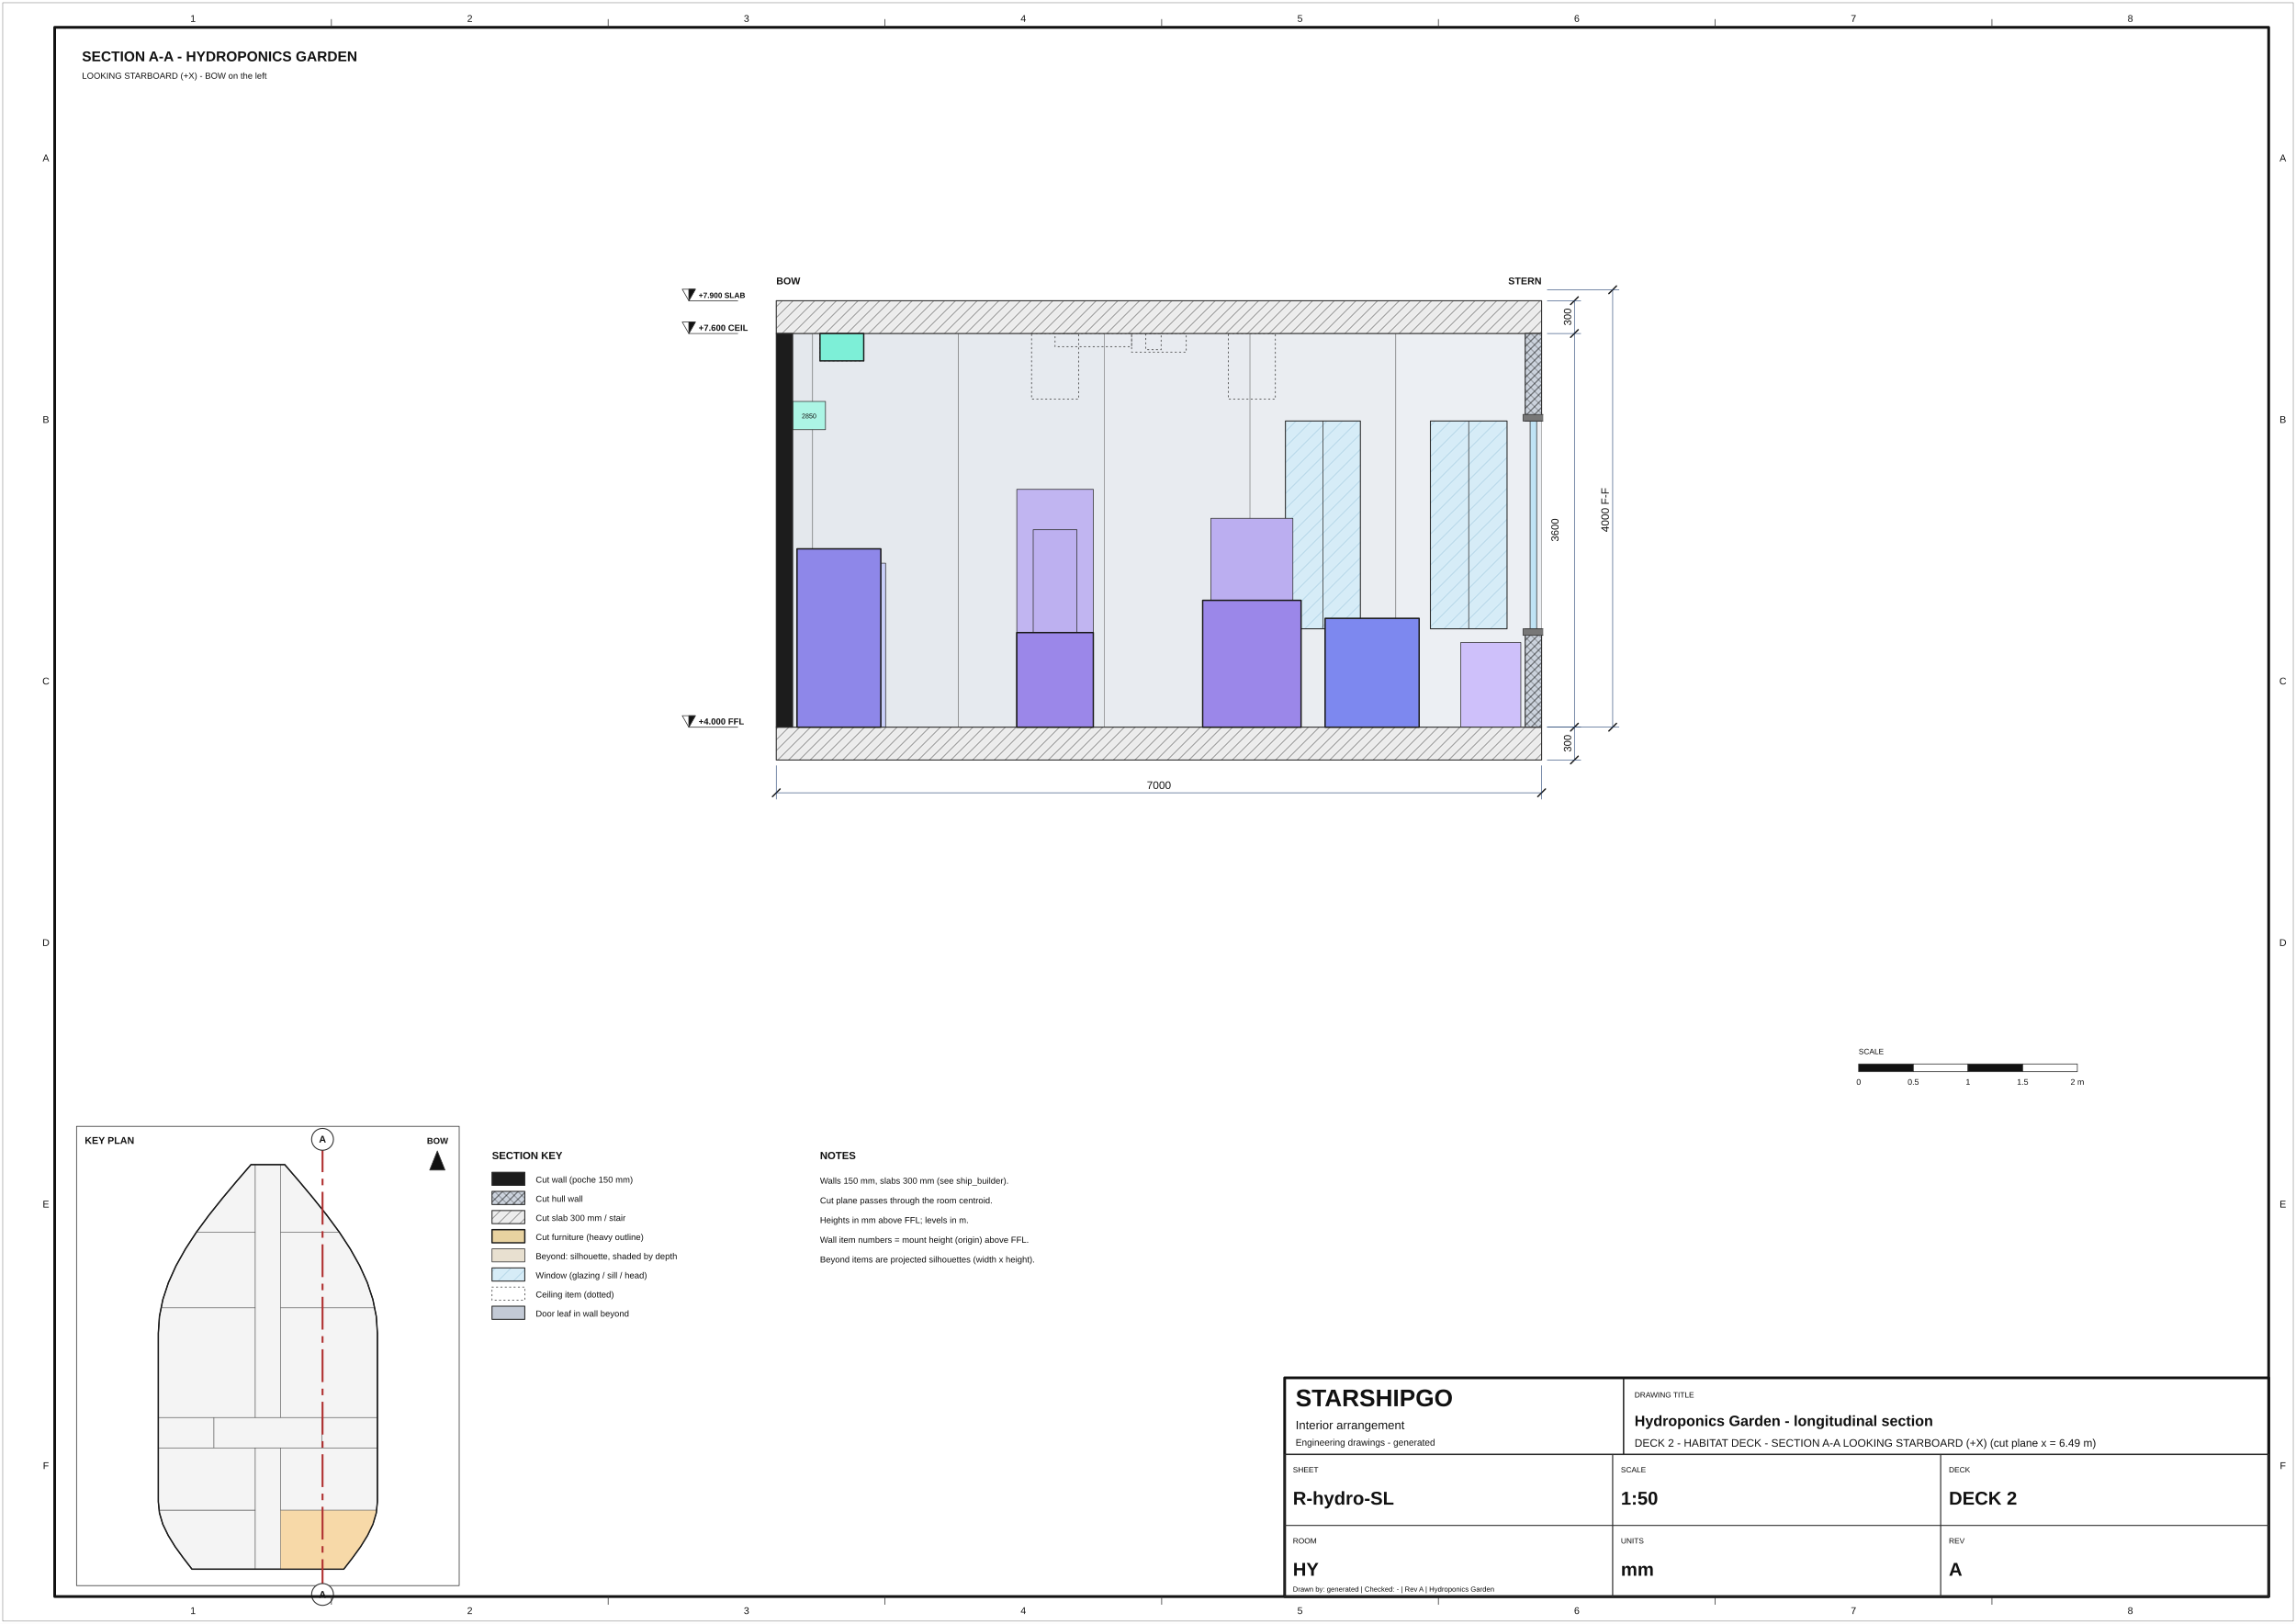
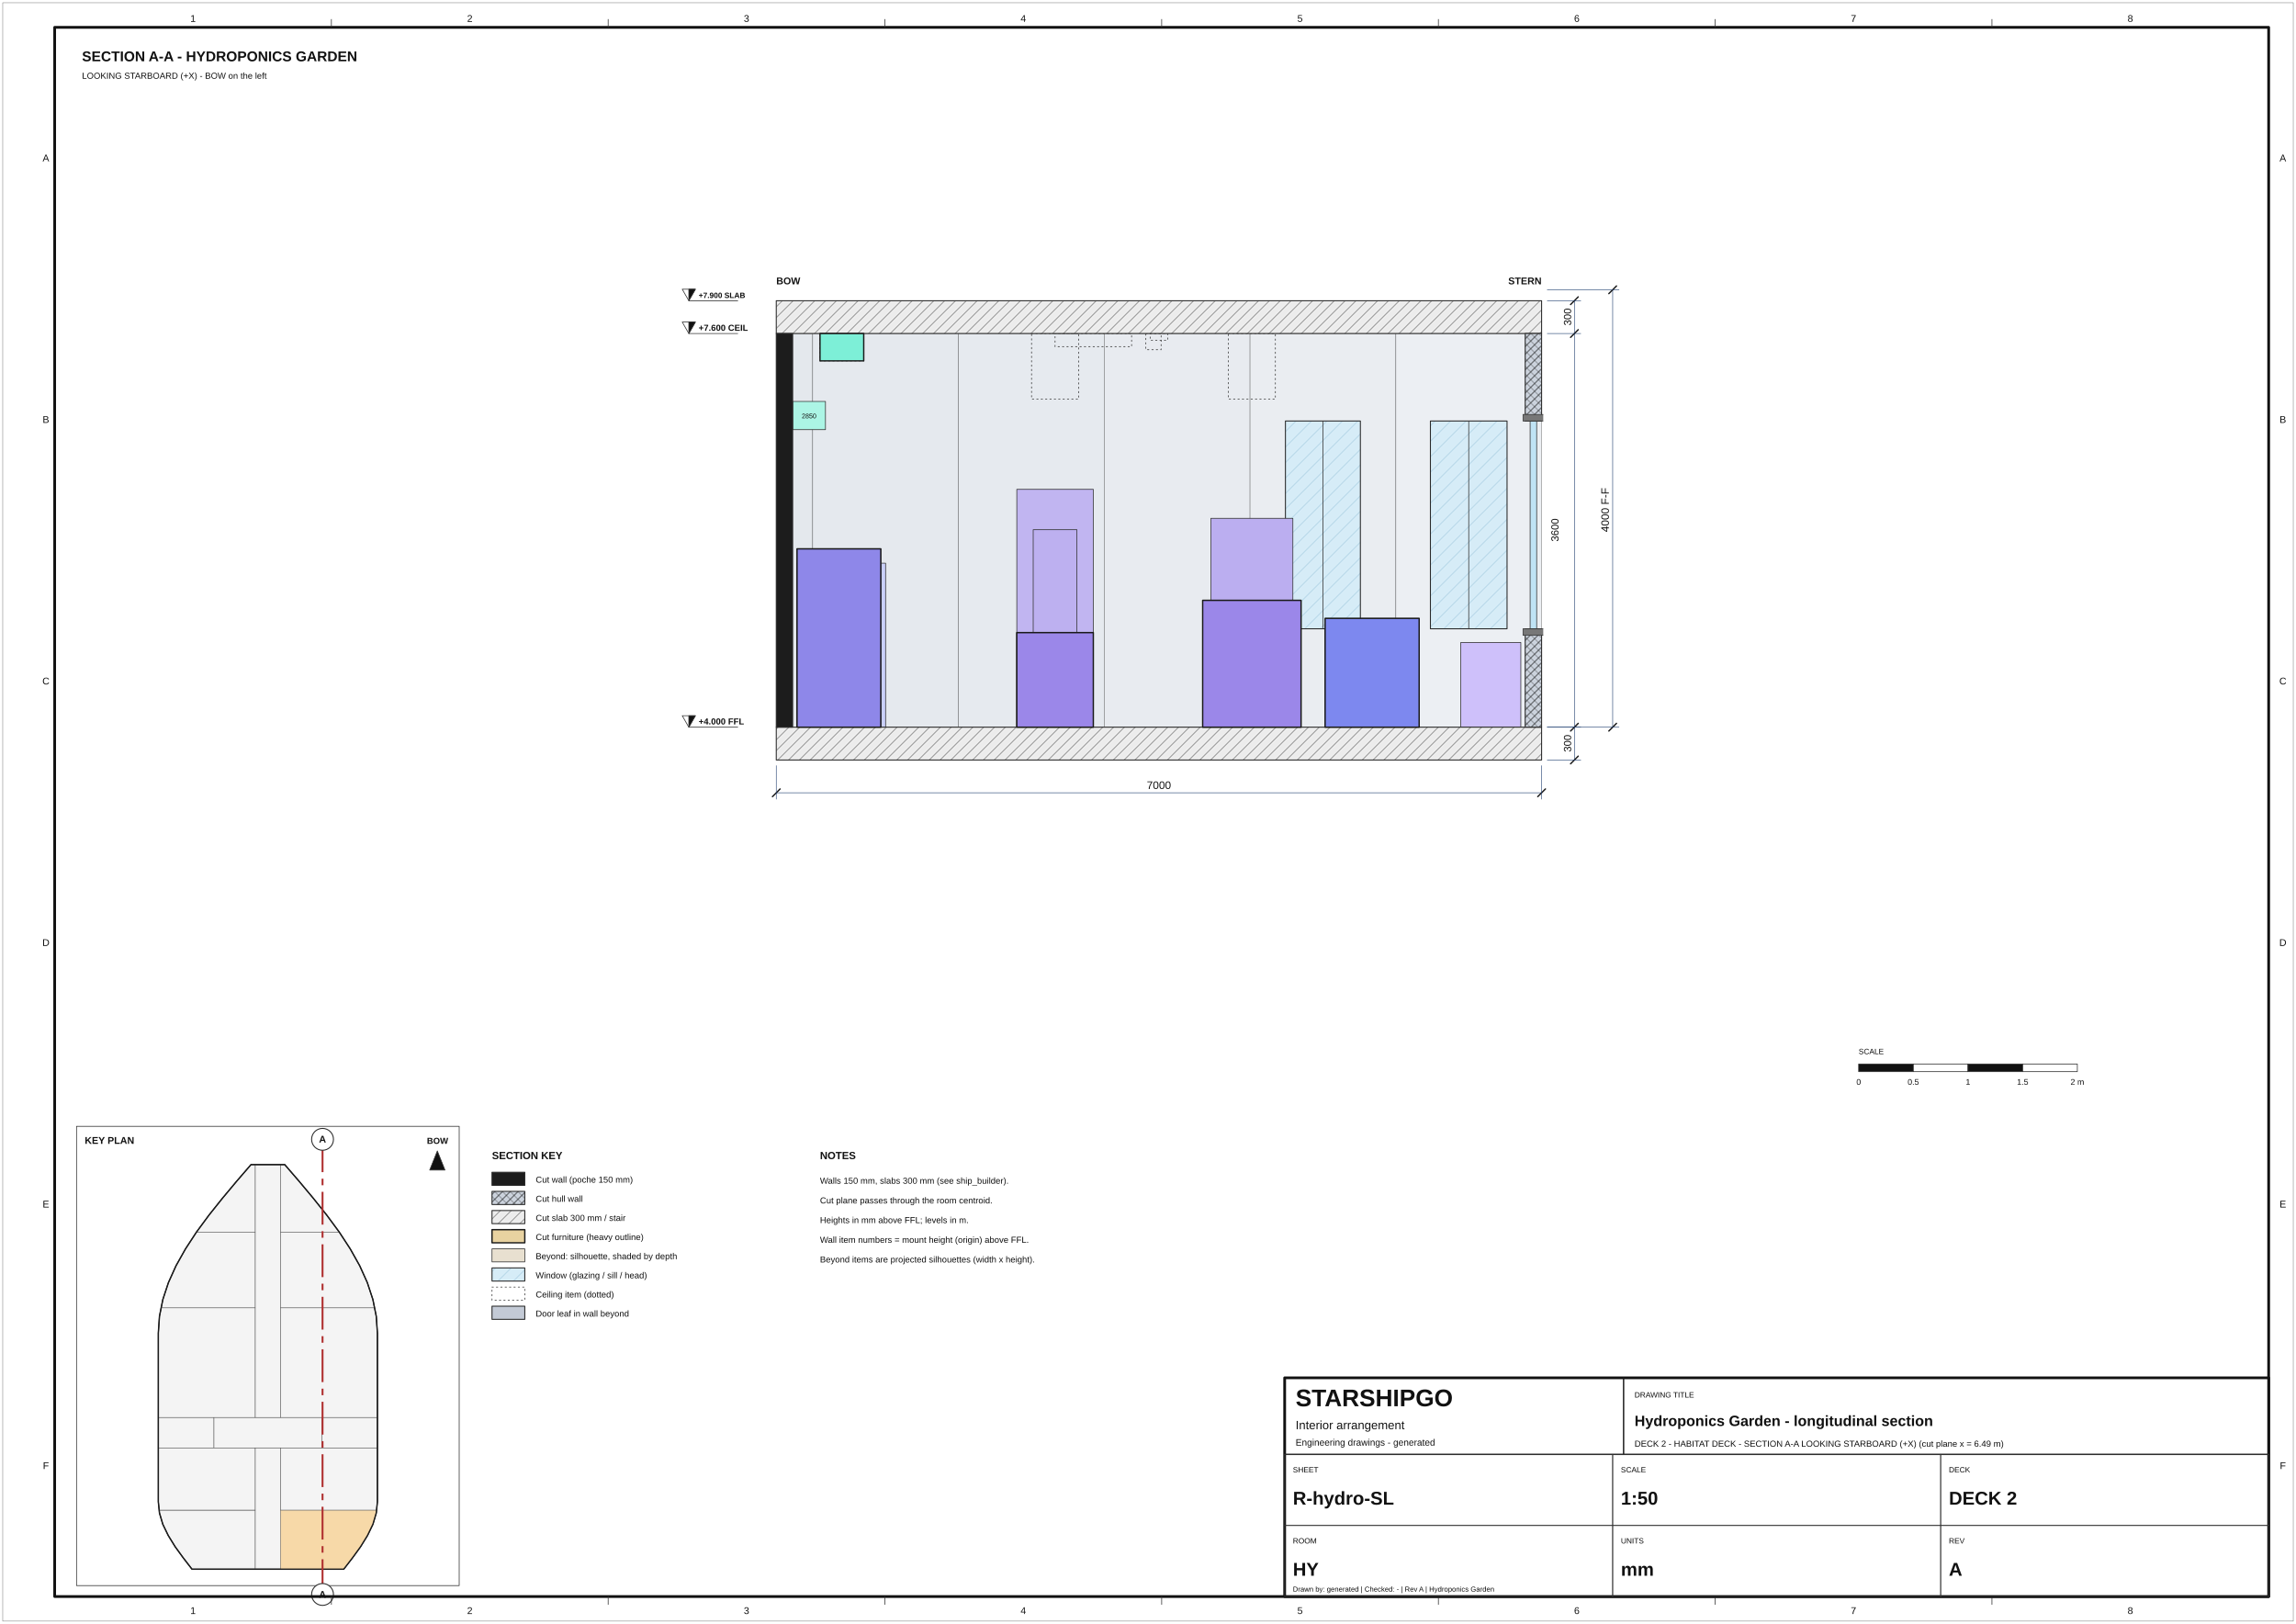
<svg xmlns="http://www.w3.org/2000/svg" width="420mm" height="297mm" viewBox="0 0 420 297">
  <style>
.t{font-family:Arial, Helvetica, 'DejaVu Sans', sans-serif;fill:#111}
.b{font-weight:bold}.i{font-style:italic}
.h{stroke:#111;stroke-width:.5;stroke-linejoin:round;stroke-linecap:round}
.m{stroke:#1a1a1a;stroke-width:.25;stroke-linejoin:round;stroke-linecap:round}
.n{stroke:#2a2a2a;stroke-width:.18;stroke-linejoin:round}
.f{stroke:#333;stroke-width:.13;stroke-linejoin:round}
.x{stroke:#555;stroke-width:.07}
.g{stroke:#9a9a9a;stroke-width:.1}
.gg{stroke:#c4c4c4;stroke-width:.08}
.d{stroke:#1d3c6e;stroke-width:.1}
.dsh{stroke:#222;stroke-width:.18;stroke-dasharray:1.6 .8}
.dot{stroke:#444;stroke-width:.14;stroke-dasharray:.25 .55;stroke-linecap:round}
.hid{stroke:#777;stroke-width:.12;stroke-dasharray:1 .7}
.cl{stroke:#b03030;stroke-width:.12;stroke-dasharray:5 1 1 1}
.cut{stroke:#b03030;stroke-width:.35;stroke-dasharray:6 1.2 1.2 1.2}
.red{stroke:#b03030;stroke-width:.13;stroke-dasharray:1.2 .7}
.none{stroke:none}
.halo{paint-order:stroke;stroke:#fff;stroke-width:.8;stroke-linejoin:round}
</style>
  <defs>
    <pattern id="hSlab" width="1.4" height="1.4" patternUnits="userSpaceOnUse" patternTransform="rotate(45)">
      <rect width="1.4" height="1.4" fill="#ececec" />
      <line x1="0" y1="0" x2="0" y2="1.4" stroke="#222" stroke-width=".13" />
    </pattern>
    <pattern id="hHull" width="1" height="1" patternUnits="userSpaceOnUse" patternTransform="rotate(45)">
      <rect width="1" height="1" fill="#c9d0da" />
      <line x1="0" y1="0" x2="0" y2="1" stroke="#111" stroke-width=".2" />
      <line x1="0" y1="0" x2="1" y2="0" stroke="#111" stroke-width=".1" />
    </pattern>
    <pattern id="hHole" width="1.6" height="1.6" patternUnits="userSpaceOnUse" patternTransform="rotate(-45)">
      <line x1="0" y1="0" x2="0" y2="1.6" stroke="#444" stroke-width=".12" />
    </pattern>
    <pattern id="hZone" width="1.8" height="1.8" patternUnits="userSpaceOnUse" patternTransform="rotate(45)">
      <line x1="0" y1="0" x2="0" y2="1.8" stroke="#d08080" stroke-width=".1" />
    </pattern>
    <pattern id="hPlen" width="1.6" height="1.6" patternUnits="userSpaceOnUse">
      <circle cx=".4" cy=".4" r=".12" fill="#888" />
      <circle cx="1.2" cy="1.2" r=".12" fill="#888" />
    </pattern>
    <pattern id="hGlass" width="2" height="2" patternUnits="userSpaceOnUse" patternTransform="rotate(45)">
      <rect width="2" height="2" fill="#d6ecf7" />
      <line x1="0" y1="0" x2="0" y2="2" stroke="#5a9abb" stroke-width=".08" />
    </pattern>
    <pattern id="hFloor" width="1.2" height="1.2" patternUnits="userSpaceOnUse" patternTransform="rotate(-45)">
      <rect width="1.2" height="1.2" fill="#f2f2f2" />
      <line x1="0" y1="0" x2="0" y2="1.2" stroke="#555" stroke-width=".1" />
    </pattern>
  </defs>
  <rect x="0" y="0" width="420" height="297" fill="#ffffff" />
  <text x="15" y="11.2" font-size="2.6" class="t b">SECTION A-A - HYDROPONICS GARDEN</text>
  <text x="15" y="14.4" font-size="1.6" class="t" fill="#555">LOOKING STARBOARD (+X)  -  BOW on the left</text>
  <clipPath id="clipA">
    <rect x="141.7" y="54.7" width="140.6" height="84.6" />
  </clipPath>
  <g clip-path="url(#clipA)">
    <polygon points="142,61 148.66,61 148.66,133 142,133" class="x" fill="#e4e8ed" />
    <polygon points="148.66,61 175.34,61 175.34,133 148.66,133" class="x" fill="#e5e9ee" />
    <polygon points="175.34,61 202,61 202,133 175.34,133" class="x" fill="#e6eaef" />
    <polygon points="202,61 228.66,61 228.66,133 202,133" class="x" fill="#e8ebf0" />
    <polygon points="228.66,61 255.34,61 255.34,133 228.66,133" class="x" fill="#eaedf1" />
    <polygon points="235.14,77 248.85,77 248.85,115 235.14,115" class="n" fill="url(#hGlass)" />
    <line x1="242" y1="115" x2="242" y2="77" class="f" />
    <polygon points="255.34,61 282,61 282,133 255.34,133" class="x" fill="#eceff3" />
    <polygon points="261.66,77 275.68,77 275.68,115 261.66,115" class="n" fill="url(#hGlass)" />
    <line x1="268.67" y1="115" x2="268.67" y2="77" class="f" />
    <polygon points="145.8,103 162,103 162,133 145.8,133" class="f" fill="#c9cffa" />
    <polygon points="193,61 207,61 207,63.4 193,63.4" class="dot" fill="none" />
    <polygon points="145.8,113.4 158.6,113.4 158.6,133 145.8,133" class="f" fill="#daf6b4" />
    <polygon points="145.8,113.4 158.6,113.4 158.6,133 145.8,133" class="f" fill="#d9f5b1" />
-     <polygon points="207,61 217,61 217,64.4 207,64.4" class="dot" fill="none" />
+     <polygon points="210.4,61 213.6,61 213.6,62.24 210.4,62.24" class="dot" fill="none" />
    <polygon points="186,89.5 200,89.5 200,133 186,133" class="f" fill="#c1b5f1" />
    <polygon points="188.7,61 197.3,61 197.3,73 188.7,73" class="dot" fill="none" />
    <polygon points="145,73.42 151,73.42 151,78.58 145,78.58" class="f" fill="#acf5e5" />
    <polygon points="267.22,117.5 278.2,117.5 278.2,133 267.22,133" class="f" fill="#cec0fa" />
    <polygon points="189,96.88 197,96.88 197,133 189,133" class="f" fill="#bdb0f0" />
    <polygon points="145.8,113.58 159.4,113.58 159.4,133 145.8,133" class="f" fill="#b4aff0" />
    <polygon points="209.6,61 212.4,61 212.4,63.96 209.6,63.96" class="dot" fill="none" />
    <polygon points="221.5,94.8 236.5,94.8 236.5,133 221.5,133" class="f" fill="#bbaef0" />
    <polygon points="224.7,61 233.3,61 233.3,73 224.7,73" class="dot" fill="none" />
    <polygon points="145.8,100.38 161.12,100.38 161.12,133 145.8,133" class="f" fill="#b2adf0" />
    <polygon points="186,115.7 200,115.7 200,133 186,133" class="f" fill="#baadf0" />
    <polygon points="220,109.8 238,109.8 238,133 220,133" class="f" fill="#baadf0" />
    <polygon points="242.4,113.1 259.6,113.1 259.6,133 242.4,133" class="f" fill="#a6adf4" />
    <polygon points="150,61 158,61 158,66 150,66" class="dot" fill="none" />
    <polygon points="142,133 282,133 282,139 142,139" class="n" fill="url(#hSlab)" />
    <polygon points="142,55 282,55 282,61 142,61" class="n" fill="url(#hSlab)" />
    <polygon points="142,61 145,61 145,133 142,133" class="n" fill="#1c1c1c" />
    <polygon points="279,115 282,115 282,133 279,133" class="n" fill="url(#hHull)" />
    <polygon points="279,61 282,61 282,77 279,77" class="n" fill="url(#hHull)" />
    <polygon points="279.9,77 281.1,77 281.1,115 279.9,115" class="f" fill="#bfe3f5" />
    <polygon points="278.6,115 282.4,115 282.4,116.2 278.6,116.2" class="f" fill="#777" />
    <polygon points="278.6,75.8 282.4,75.8 282.4,77 278.6,77" class="f" fill="#777" />
    <polygon points="145.8,100.38 161.12,100.38 161.12,133 145.8,133" class="m" fill="#8e87e9" />
    <polygon points="186,115.7 200,115.7 200,133 186,133" class="m" fill="#9b87e9" />
    <polygon points="220,109.8 238,109.8 238,133 220,133" class="m" fill="#9b87e9" />
    <polygon points="242.4,113.1 259.6,113.1 259.6,133 242.4,133" class="m" fill="#7d88ef" />
    <polygon points="150,61 158,61 158,66 150,66" class="m" fill="#7defd7" />
  </g>
  <text x="148" y="76.5" font-size="1.2" class="t" text-anchor="middle" fill="#444">2850</text>
  <text x="142" y="52" font-size="1.8" class="t b">BOW</text>
  <text x="282" y="52" font-size="1.8" class="t b" text-anchor="end">STERN</text>
  <line x1="288" y1="139" x2="288" y2="55" class="d" />
  <line x1="287.3" y1="139.7" x2="288.7" y2="138.3" class="m" />
  <line x1="283" y1="139" x2="289.2" y2="139" class="d" />
  <line x1="287.3" y1="133.7" x2="288.7" y2="132.3" class="m" />
  <line x1="283" y1="133" x2="289.2" y2="133" class="d" />
  <line x1="287.3" y1="61.7" x2="288.7" y2="60.3" class="m" />
  <line x1="283" y1="61" x2="289.2" y2="61" class="d" />
  <line x1="287.3" y1="55.7" x2="288.7" y2="54.3" class="m" />
  <line x1="283" y1="55" x2="289.2" y2="55" class="d" />
  <text x="287.4" y="137.54" font-size="1.9" class="t" transform="rotate(-90 287.4 137.54)">300</text>
  <text x="285.1" y="99.05" font-size="1.9" class="t" transform="rotate(-90 285.1 99.05)">3600</text>
  <text x="287.4" y="59.54" font-size="1.9" class="t" transform="rotate(-90 287.4 59.54)">300</text>
  <line x1="295" y1="53" x2="295" y2="133" class="d" />
  <line x1="294.3" y1="53.7" x2="295.7" y2="52.3" class="m" />
  <line x1="294.3" y1="133.7" x2="295.7" y2="132.3" class="m" />
  <line x1="283" y1="53" x2="296.2" y2="53" class="d" />
  <line x1="283" y1="133" x2="296.2" y2="133" class="d" />
  <text x="294.3" y="97.32" font-size="2" class="t" transform="rotate(-90 294.3 97.32)">4000 F-F</text>
  <line x1="126" y1="133" x2="135" y2="133" class="f" />
  <polygon points="126,133 124.8,130.9 127.2,130.9" class="f" fill="#fff" />
  <polygon points="126,133 127.2,130.9 126,130.9" class="f" fill="#111" />
  <text x="127.8" y="132.5" font-size="1.6" class="t b">+4.000 FFL</text>
  <line x1="126" y1="61" x2="135" y2="61" class="f" />
  <polygon points="126,61 124.8,58.9 127.2,58.9" class="f" fill="#fff" />
  <polygon points="126,61 127.2,58.9 126,58.9" class="f" fill="#111" />
  <text x="127.8" y="60.5" font-size="1.6" class="t b">+7.600 CEIL</text>
  <line x1="126" y1="55" x2="135" y2="55" class="f" />
  <polygon points="126,55 124.8,52.9 127.2,52.9" class="f" fill="#fff" />
  <polygon points="126,55 127.2,52.9 126,52.9" class="f" fill="#111" />
  <text x="127.8" y="54.5" font-size="1.4" class="t b">+7.900 SLAB</text>
  <line x1="142" y1="145" x2="282" y2="145" class="d" />
  <line x1="141.3" y1="145.7" x2="142.7" y2="144.3" class="m" />
  <line x1="281.3" y1="145.7" x2="282.7" y2="144.3" class="m" />
  <line x1="142" y1="140" x2="142" y2="146.2" class="d" />
  <line x1="282" y1="140" x2="282" y2="146.2" class="d" />
  <text x="212" y="144.3" font-size="2" class="t" text-anchor="middle">7000</text>
  <text x="340" y="192.8" font-size="1.4" class="t" fill="#666">SCALE</text>
  <rect x="340" y="194.6" width="10" height="1.4" class="f" fill="#111" />
  <rect x="350" y="194.6" width="10" height="1.4" class="f" fill="#fff" />
  <rect x="360" y="194.6" width="10" height="1.4" class="f" fill="#111" />
  <rect x="370" y="194.6" width="10" height="1.4" class="f" fill="#fff" />
  <text x="340" y="198.4" font-size="1.5" class="t" text-anchor="middle">0</text>
  <text x="350" y="198.4" font-size="1.5" class="t" text-anchor="middle">0.5</text>
  <text x="360" y="198.4" font-size="1.5" class="t" text-anchor="middle">1</text>
  <text x="370" y="198.4" font-size="1.5" class="t" text-anchor="middle">1.5</text>
  <text x="380" y="198.4" font-size="1.5" class="t" text-anchor="middle">2 m</text>
  <rect x="14" y="206" width="70" height="84" class="f" fill="none" />
  <text x="15.5" y="209.2" font-size="1.8" class="t b">KEY PLAN</text>
  <polygon points="52.08,213 54.74,216.08 57.32,219.17 59.78,222.25 62.05,225.33 64.07,228.42 65.8,231.5 67.19,234.58 68.21,237.67 68.83,240.75 69.04,243.83 69.04,274.67 68.83,276.72 68.22,278.78 67.23,280.83 65.96,282.89 64.47,284.94 62.88,287 35.12,287 33.53,284.94 32.04,282.89 30.77,280.83 29.78,278.78 29.17,276.72 28.96,274.67 28.96,243.83 29.17,240.75 29.79,237.67 30.81,234.58 32.2,231.5 33.93,228.42 35.95,225.33 38.22,222.25 40.68,219.17 43.26,216.08 45.92,213" class="n" fill="#f4f4f4" />
  <polygon points="46.69,213 51.31,213 51.31,259.25 46.69,259.25" class="x" fill="none" />
  <polygon points="46.69,264.8 51.31,264.8 51.31,287 46.69,287" class="x" fill="none" />
  <polygon points="39.13,259.25 58.87,259.25 58.87,264.8 39.13,264.8" class="x" fill="none" />
  <polygon points="28.96,259.25 39.13,259.25 39.13,264.8 28.96,264.8" class="x" fill="none" />
  <polygon points="58.87,259.25 69.04,259.25 69.04,264.8 58.87,264.8" class="x" fill="none" />
  <polygon points="35.95,225.33 38.22,222.25 40.68,219.17 43.26,216.08 45.92,213 46.69,213 46.69,225.33" class="x" fill="none" />
  <polygon points="29.79,237.67 30.81,234.58 32.2,231.5 33.93,228.42 35.95,225.33 46.69,225.33 46.69,239.21 29.48,239.21" class="x" fill="none" />
  <polygon points="28.96,243.83 29.17,240.75 29.48,239.21 46.69,239.21 46.69,259.25 28.96,259.25" class="x" fill="none" />
  <polygon points="51.31,213 52.08,213 54.74,216.08 57.32,219.17 59.78,222.25 62.05,225.33 51.31,225.33" class="x" fill="none" />
  <polygon points="51.31,225.33 62.05,225.33 64.07,228.42 65.8,231.5 67.19,234.58 68.21,237.67 68.52,239.21 51.31,239.21" class="x" fill="none" />
  <polygon points="51.31,239.21 68.52,239.21 68.83,240.75 69.04,243.83 69.04,259.25 51.31,259.25" class="x" fill="none" />
  <polygon points="28.96,274.67 28.96,264.8 46.69,264.8 46.69,276.21 29.12,276.21" class="x" fill="none" />
  <polygon points="33.53,284.94 32.04,282.89 30.77,280.83 29.78,278.78 29.17,276.72 29.12,276.21 46.69,276.21 46.69,287 35.12,287" class="x" fill="none" />
  <polygon points="51.31,264.8 69.04,264.8 69.04,274.67 68.88,276.21 51.31,276.21" class="x" fill="none" />
  <polygon points="51.31,276.21 68.88,276.21 68.83,276.72 68.22,278.78 67.23,280.83 65.96,282.89 64.47,284.94 62.88,287 51.31,287" class="x" fill="#f7d9a8" />
  <polygon points="52.08,213 54.74,216.08 57.32,219.17 59.78,222.25 62.05,225.33 64.07,228.42 65.8,231.5 67.19,234.58 68.21,237.67 68.83,240.75 69.04,243.83 69.04,274.67 68.83,276.72 68.22,278.78 67.23,280.83 65.96,282.89 64.47,284.94 62.88,287 35.12,287 33.53,284.94 32.04,282.89 30.77,280.83 29.78,278.78 29.17,276.72 28.96,274.67 28.96,243.83 29.17,240.75 29.79,237.67 30.81,234.58 32.2,231.5 33.93,228.42 35.95,225.33 38.22,222.25 40.68,219.17 43.26,216.08 45.92,213" class="m" fill="none" />
  <line x1="59" y1="208.38" x2="59" y2="291.62" class="cut" />
  <circle cx="59" cy="208.38" r="2" class="n" fill="#fff" />
  <text x="59" y="208.97" font-size="1.8" class="t b" text-anchor="middle">A</text>
  <circle cx="59" cy="291.62" r="2" class="n" fill="#fff" />
  <text x="59" y="292.23" font-size="1.8" class="t b" text-anchor="middle">A</text>
  <text x="82" y="209.2" font-size="1.6" class="t b" text-anchor="end">BOW</text>
  <polygon points="80,210.5 81.4,214 78.6,214" class="f" fill="#111" />
  <text x="90" y="212" font-size="1.9" class="t b">SECTION KEY</text>
  <rect x="90" y="214.4" width="6" height="2.4" class="n" fill="#1c1c1c" />
  <text x="98" y="216.3" font-size="1.6" class="t">Cut wall (poche 150 mm)</text>
  <rect x="90" y="217.9" width="6" height="2.4" class="n" fill="url(#hHull)" />
  <text x="98" y="219.8" font-size="1.6" class="t">Cut hull wall</text>
  <rect x="90" y="221.4" width="6" height="2.4" class="n" fill="url(#hSlab)" />
  <text x="98" y="223.3" font-size="1.6" class="t">Cut slab 300 mm / stair</text>
  <rect x="90" y="224.9" width="6" height="2.4" class="m" fill="#e8d2a0" />
  <text x="98" y="226.8" font-size="1.6" class="t">Cut furniture (heavy outline)</text>
  <rect x="90" y="228.4" width="6" height="2.4" class="f" fill="#e8e0d0" />
  <text x="98" y="230.3" font-size="1.6" class="t">Beyond: silhouette, shaded by depth</text>
  <rect x="90" y="231.9" width="6" height="2.4" class="n" fill="url(#hGlass)" />
  <text x="98" y="233.8" font-size="1.6" class="t">Window (glazing / sill / head)</text>
  <rect x="90" y="235.4" width="6" height="2.4" class="dot" fill="none" />
  <text x="98" y="237.3" font-size="1.6" class="t">Ceiling item (dotted)</text>
  <rect x="90" y="238.9" width="6" height="2.4" class="n" fill="#c3cad6" />
  <text x="98" y="240.8" font-size="1.6" class="t">Door leaf in wall beyond</text>
  <text x="150" y="212" font-size="1.9" class="t b">NOTES</text>
  <text x="150" y="216.5" font-size="1.6" class="t">Walls 150 mm, slabs 300 mm (see ship_builder).</text>
  <text x="150" y="220.1" font-size="1.6" class="t">Cut plane passes through the room centroid.</text>
  <text x="150" y="223.7" font-size="1.6" class="t">Heights in mm above FFL; levels in m.</text>
  <text x="150" y="227.3" font-size="1.6" class="t">Wall item numbers = mount height (origin) above FFL.</text>
  <text x="150" y="230.9" font-size="1.6" class="t">Beyond items are projected silhouettes (width x height).</text>
  <rect x="0.5" y="0.5" width="419" height="296" class="x" fill="none" />
  <rect x="10" y="5" width="405" height="287" class="h" fill="none" />
  <text x="35.31" y="4" font-size="1.8" class="t" text-anchor="middle">1</text>
  <text x="35.31" y="295.2" font-size="1.8" class="t" text-anchor="middle">1</text>
  <text x="85.94" y="4" font-size="1.8" class="t" text-anchor="middle">2</text>
  <text x="85.94" y="295.2" font-size="1.8" class="t" text-anchor="middle">2</text>
  <line x1="60.62" y1="3.5" x2="60.62" y2="5" class="f" />
  <line x1="60.62" y1="292" x2="60.62" y2="293.5" class="f" />
  <text x="136.56" y="4" font-size="1.8" class="t" text-anchor="middle">3</text>
  <text x="136.56" y="295.2" font-size="1.8" class="t" text-anchor="middle">3</text>
  <line x1="111.25" y1="3.5" x2="111.25" y2="5" class="f" />
  <line x1="111.25" y1="292" x2="111.25" y2="293.5" class="f" />
  <text x="187.19" y="4" font-size="1.8" class="t" text-anchor="middle">4</text>
  <text x="187.19" y="295.2" font-size="1.8" class="t" text-anchor="middle">4</text>
  <line x1="161.88" y1="3.5" x2="161.88" y2="5" class="f" />
  <line x1="161.88" y1="292" x2="161.88" y2="293.5" class="f" />
  <text x="237.81" y="4" font-size="1.8" class="t" text-anchor="middle">5</text>
  <text x="237.81" y="295.2" font-size="1.8" class="t" text-anchor="middle">5</text>
  <line x1="212.5" y1="3.5" x2="212.5" y2="5" class="f" />
  <line x1="212.5" y1="292" x2="212.5" y2="293.5" class="f" />
  <text x="288.44" y="4" font-size="1.8" class="t" text-anchor="middle">6</text>
  <text x="288.44" y="295.2" font-size="1.8" class="t" text-anchor="middle">6</text>
  <line x1="263.12" y1="3.5" x2="263.12" y2="5" class="f" />
  <line x1="263.12" y1="292" x2="263.12" y2="293.5" class="f" />
  <text x="339.06" y="4" font-size="1.8" class="t" text-anchor="middle">7</text>
  <text x="339.06" y="295.2" font-size="1.8" class="t" text-anchor="middle">7</text>
  <line x1="313.75" y1="3.5" x2="313.75" y2="5" class="f" />
  <line x1="313.75" y1="292" x2="313.75" y2="293.5" class="f" />
  <text x="389.69" y="4" font-size="1.8" class="t" text-anchor="middle">8</text>
  <text x="389.69" y="295.2" font-size="1.8" class="t" text-anchor="middle">8</text>
  <line x1="364.38" y1="3.5" x2="364.38" y2="5" class="f" />
  <line x1="364.38" y1="292" x2="364.38" y2="293.5" class="f" />
  <text x="8.4" y="29.52" font-size="1.8" class="t" text-anchor="middle">A</text>
  <text x="417.6" y="29.52" font-size="1.8" class="t" text-anchor="middle">A</text>
  <text x="8.4" y="77.35" font-size="1.8" class="t" text-anchor="middle">B</text>
  <text x="417.6" y="77.35" font-size="1.8" class="t" text-anchor="middle">B</text>
  <text x="8.4" y="125.18" font-size="1.8" class="t" text-anchor="middle">C</text>
  <text x="417.6" y="125.18" font-size="1.8" class="t" text-anchor="middle">C</text>
  <text x="8.4" y="173.02" font-size="1.8" class="t" text-anchor="middle">D</text>
  <text x="417.6" y="173.02" font-size="1.8" class="t" text-anchor="middle">D</text>
  <text x="8.4" y="220.85" font-size="1.8" class="t" text-anchor="middle">E</text>
  <text x="417.6" y="220.85" font-size="1.8" class="t" text-anchor="middle">E</text>
  <text x="8.4" y="268.68" font-size="1.8" class="t" text-anchor="middle">F</text>
  <text x="417.6" y="268.68" font-size="1.8" class="t" text-anchor="middle">F</text>
  <rect x="235" y="252" width="180" height="40" class="h" fill="#ffffff" />
  <line x1="235" y1="266" x2="415" y2="266" class="m" />
  <line x1="297" y1="252" x2="297" y2="266" class="m" />
  <text x="237" y="257.2" font-size="4.4" class="t b">STARSHIPGO</text>
  <text x="237" y="261.4" font-size="2.2" class="t">Interior arrangement</text>
  <text x="237" y="264.4" font-size="1.7" class="t" fill="#444">Engineering drawings - generated</text>
  <text x="299" y="255.6" font-size="1.4" class="t" fill="#666">DRAWING TITLE</text>
  <text x="299" y="260.8" font-size="2.7" class="t b">Hydroponics Garden - longitudinal section</text>
-   <text x="299" y="264.6" font-size="2" class="t">DECK 2 - HABITAT DECK  -  SECTION A-A LOOKING STARBOARD (+X)  (cut plane x = 6.49 m)</text>
+   <text x="299" y="264.6" font-size="1.6" class="t">DECK 2 - HABITAT DECK  -  SECTION A-A LOOKING STARBOARD (+X)  (cut plane x = 6.49 m)</text>
  <rect x="235" y="266" width="60" height="13" class="f" fill="none" />
  <text x="236.5" y="269.3" font-size="1.4" class="t" fill="#666">SHEET</text>
  <text x="236.5" y="275.2" font-size="3.4" class="t b">R-hydro-SL</text>
  <rect x="295" y="266" width="60" height="13" class="f" fill="none" />
  <text x="296.5" y="269.3" font-size="1.4" class="t" fill="#666">SCALE</text>
  <text x="296.5" y="275.2" font-size="3.4" class="t b">1:50</text>
  <rect x="355" y="266" width="60" height="13" class="f" fill="none" />
  <text x="356.5" y="269.3" font-size="1.4" class="t" fill="#666">DECK</text>
  <text x="356.5" y="275.2" font-size="3.4" class="t b">DECK 2</text>
  <rect x="235" y="279" width="60" height="13" class="f" fill="none" />
  <text x="236.5" y="282.3" font-size="1.4" class="t" fill="#666">ROOM</text>
  <text x="236.5" y="288.2" font-size="3.4" class="t b">HY</text>
  <rect x="295" y="279" width="60" height="13" class="f" fill="none" />
  <text x="296.5" y="282.3" font-size="1.4" class="t" fill="#666">UNITS</text>
  <text x="296.5" y="288.2" font-size="3.4" class="t b">mm</text>
  <rect x="355" y="279" width="60" height="13" class="f" fill="none" />
  <text x="356.5" y="282.3" font-size="1.4" class="t" fill="#666">REV</text>
  <text x="356.5" y="288.2" font-size="3.4" class="t b">A</text>
  <text x="236.5" y="291.1" font-size="1.3" class="t" fill="#555">Drawn by: generated   |   Checked: -   |   Rev A   |   Hydroponics Garden</text>
</svg>
